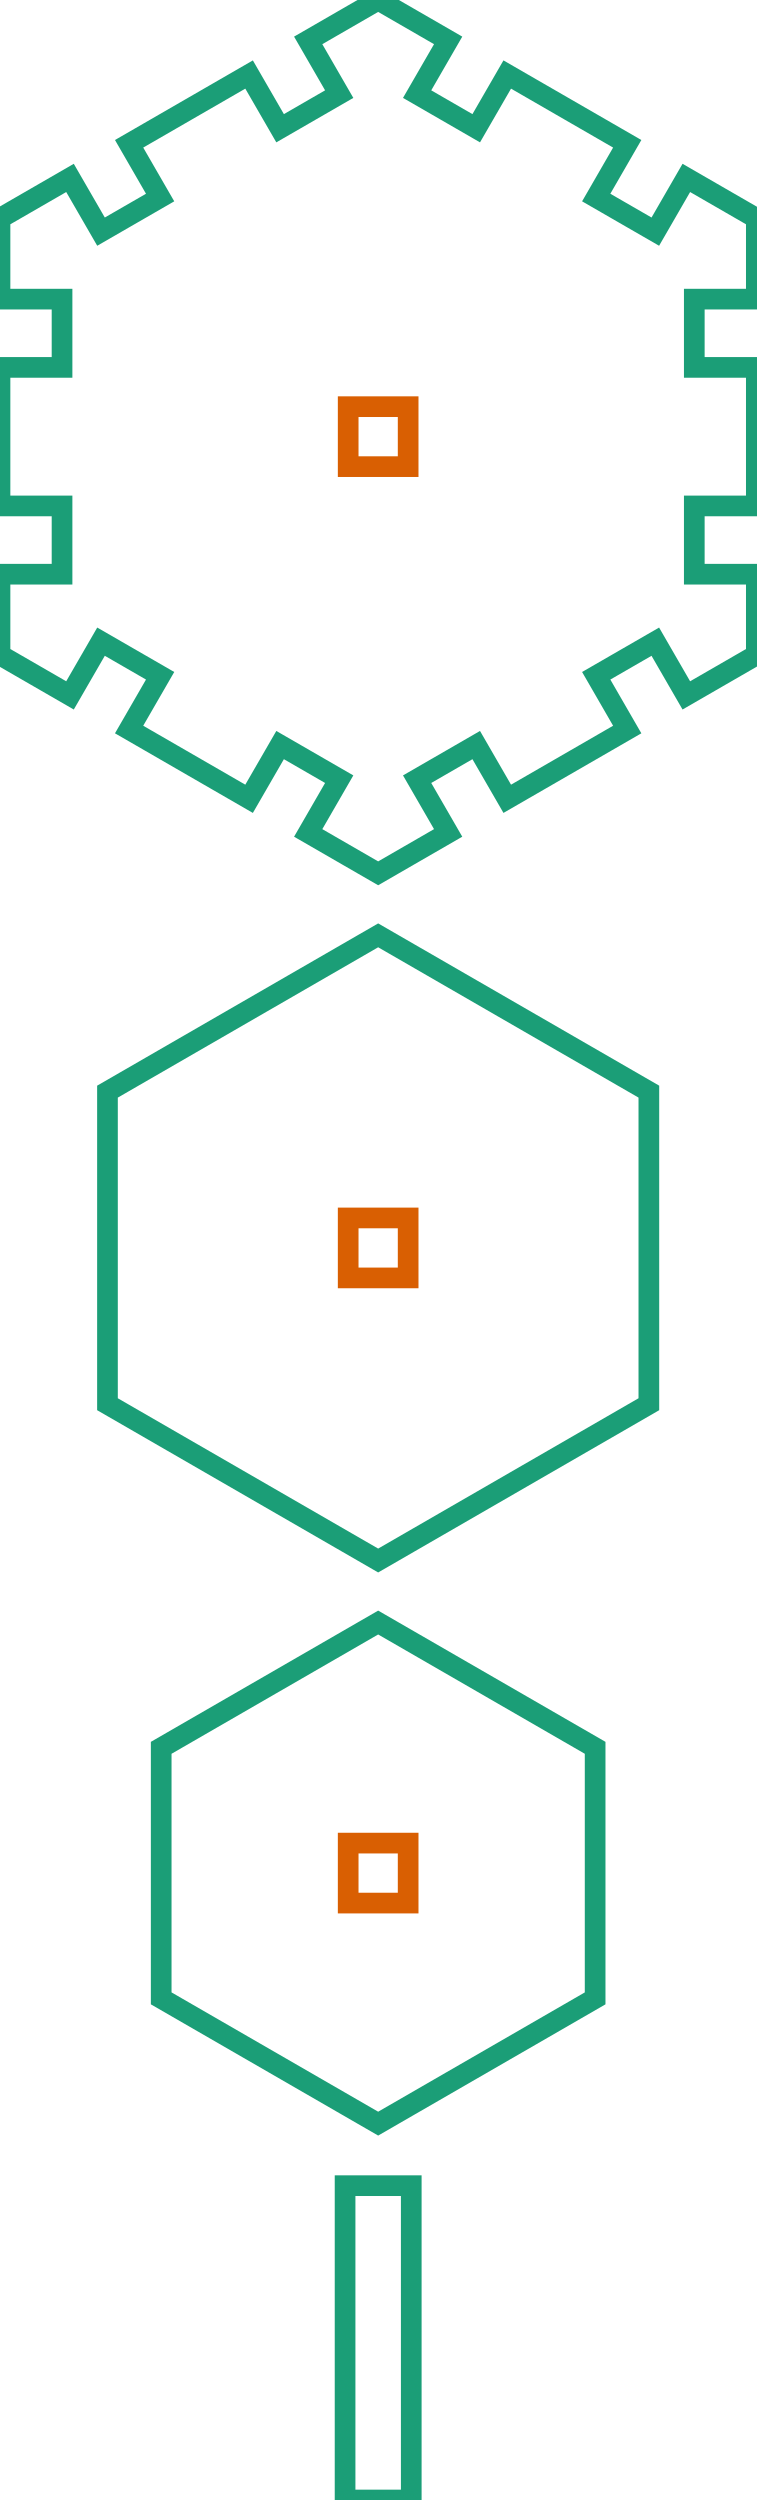
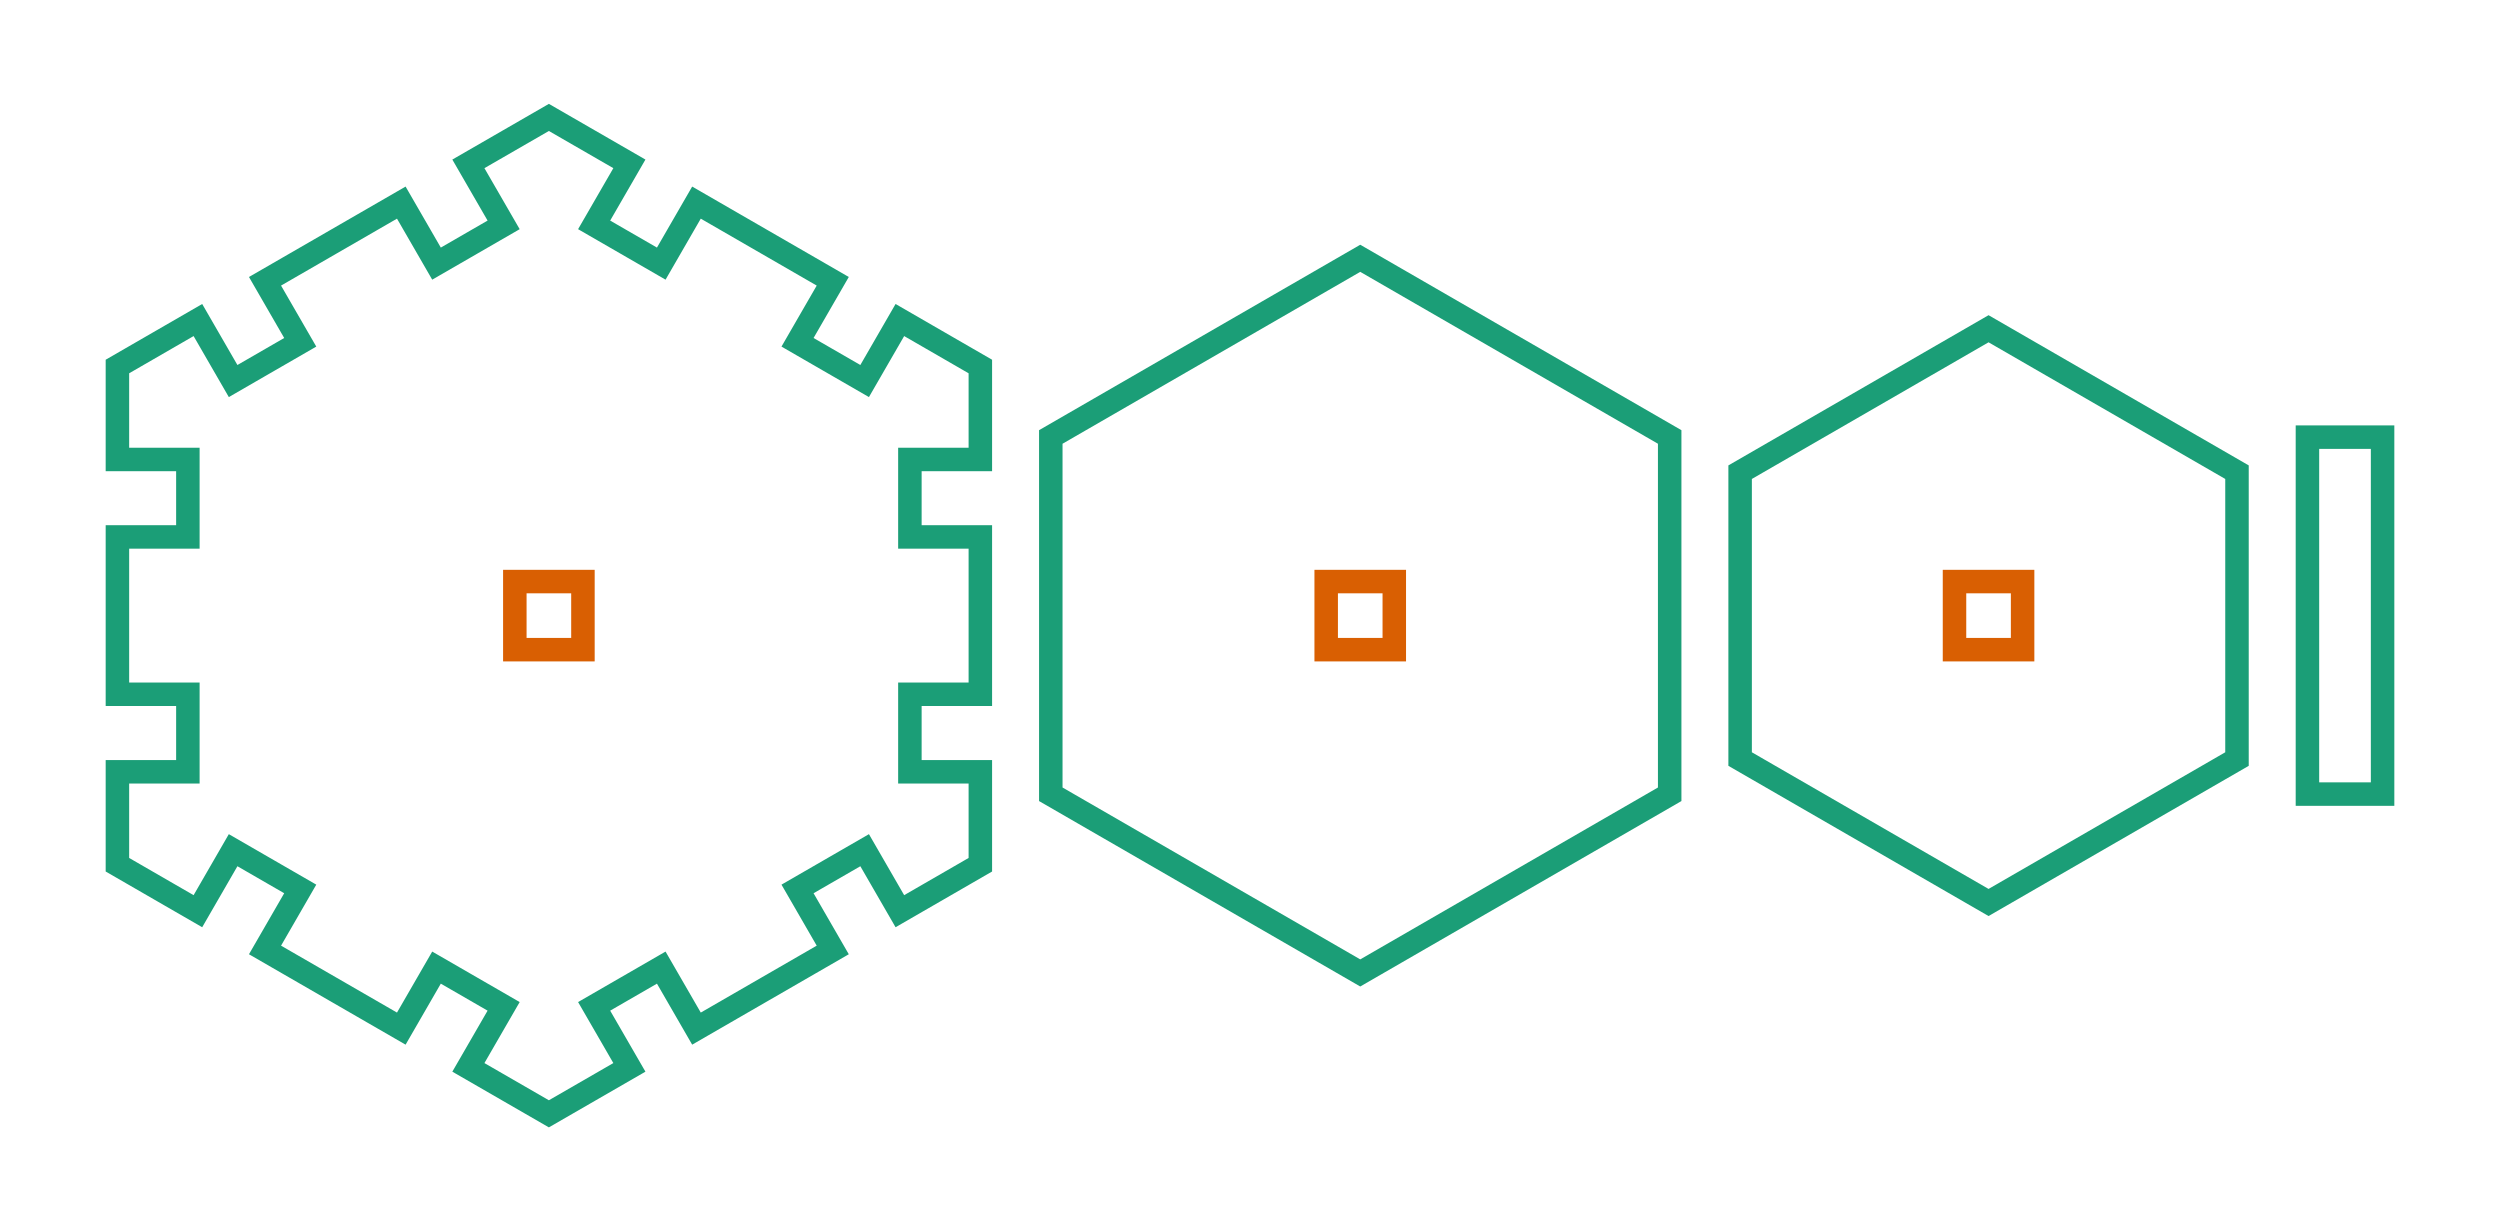
- <svg xmlns="http://www.w3.org/2000/svg" baseProfile="full" height="120.893mm" version="1.1" viewBox="-15.287,3.0,36.573,120.893" width="36.573mm">
+ <svg xmlns="http://www.w3.org/2000/svg" baseProfile="full" height="52.431mm" version="1.1" viewBox="-2.0,-23.215,106.458,52.431" width="106.458mm">
  <defs />
-   <g transform="translate(3, 24.1155)">
-     <path d="M 1.884 16.564 L 4.742 14.914  L 6.242 17.512  L 12.044 14.162  L 10.544 11.563  L 13.402 9.914  L 14.902 12.512  L 18.287 10.558  L 18.287 6.65  L 15.287 6.65  L 15.287 3.35  L 18.287 3.35  L 18.287 -3.35  L 15.287 -3.35  L 15.287 -6.65  L 18.287 -6.65  L 18.287 -10.558  L 14.902 -12.512  L 13.402 -9.914  L 10.544 -11.563  L 12.044 -14.162  L 6.242 -17.512  L 4.742 -14.914  L 1.884 -16.564  L 3.384 -19.162  L 3.07674e-15 -21.116  L -3.384 -19.162  L -1.884 -16.564  L -4.742 -14.914  L -6.242 -17.512  L -12.044 -14.162  L -10.544 -11.563  L -13.402 -9.914  L -14.902 -12.512  L -18.287 -10.558  L -18.287 -6.65  L -15.287 -6.65  L -15.287 -3.35  L -18.287 -3.35  L -18.287 3.35  L -15.287 3.35  L -15.287 6.65  L -18.287 6.65  L -18.287 10.558  L -14.902 12.512  L -13.402 9.914  L -10.544 11.563  L -12.044 14.162  L -6.242 17.512  L -4.742 14.914  L -1.884 16.564  L -3.384 19.162  L 0 21.116  L 3.384 19.162  z" fill="none" stroke="rgb(27, 158, 119)" />
+   <g transform="translate(21.3731, 3)">
+     <path d="M 1.927 16.639 L 4.785 14.989  L 6.285 17.587  L 12.088 14.237  L 10.588 11.639  L 13.446 9.989  L 14.946 12.587  L 18.373 10.608  L 18.373 6.65  L 15.373 6.65  L 15.373 3.35  L 18.373 3.35  L 18.373 -3.35  L 15.373 -3.35  L 15.373 -6.65  L 18.373 -6.65  L 18.373 -10.608  L 14.946 -12.587  L 13.446 -9.989  L 10.588 -11.639  L 12.088 -14.237  L 6.285 -17.587  L 4.785 -14.989  L 1.927 -16.639  L 3.428 -19.237  L 0 -21.215  L -3.428 -19.237  L -1.927 -16.639  L -4.785 -14.989  L -6.285 -17.587  L -12.088 -14.237  L -10.588 -11.639  L -13.446 -9.989  L -14.946 -12.587  L -18.373 -10.608  L -18.373 -6.65  L -15.373 -6.65  L -15.373 -3.35  L -18.373 -3.35  L -18.373 3.35  L -15.373 3.35  L -15.373 6.65  L -18.373 6.65  L -18.373 10.608  L -14.946 12.587  L -13.446 9.989  L -10.588 11.639  L -12.088 14.237  L -6.285 17.587  L -4.785 14.989  L -1.927 16.639  L -3.428 19.237  L 0 21.215  L 3.428 19.237  z" fill="none" stroke="rgb(27, 158, 119)" />
    <path d="M -1.45 1.45 L -1.45 -1.45  L 1.45 -1.45  L 1.45 1.45  z" fill="none" stroke="rgb(217, 95, 2)" />
  </g>
-   <g transform="translate(3, 63.3464)">
+   <g transform="translate(55.9233, 3)">
    <path d="M -1.45 1.45 L -1.45 -1.45  L 1.45 -1.45  L 1.45 1.45  z" fill="none" stroke="rgb(217, 95, 2)" />
-     <path d="M 13.09 -7.558 L 3.07674e-15 -15.116  L -13.09 -7.558  L -13.09 7.558  L -1.53837e-15 15.116  L 13.09 7.558  z" fill="none" stroke="rgb(27, 158, 119)" />
+     <path d="M 13.177 -7.608 L 4.61511e-15 -15.216  L -13.177 -7.608  L -13.177 7.608  L -1.53837e-15 15.216  L 13.177 7.608  z" fill="none" stroke="rgb(27, 158, 119)" />
  </g>
-   <g transform="translate(3, 93.5774)">
+   <g transform="translate(82.6791, 3)">
    <path d="M -1.45 1.45 L -1.45 -1.45  L 1.45 -1.45  L 1.45 1.45  z" fill="none" stroke="rgb(217, 95, 2)" />
-     <path d="M 10.492 -6.058 L 1.53837e-15 -12.116  L -10.492 -6.058  L -10.492 6.058  L 0 12.116  L 10.492 6.058  z" fill="none" stroke="rgb(27, 158, 119)" />
+     <path d="M 10.579 -6.108 L 1.53837e-15 -12.216  L -10.579 -6.108  L -10.579 6.108  L 0 12.216  L 10.579 6.108  z" fill="none" stroke="rgb(27, 158, 119)" />
  </g>
-   <g transform="translate(3, 116.293)">
+   <g transform="translate(97.8581, 3)">
    <path d="M -1.6 7.6 L 1.6 7.6  L 1.6 -7.6  L -1.6 -7.6  z" fill="none" stroke="rgb(27, 158, 119)" />
  </g>
</svg>
